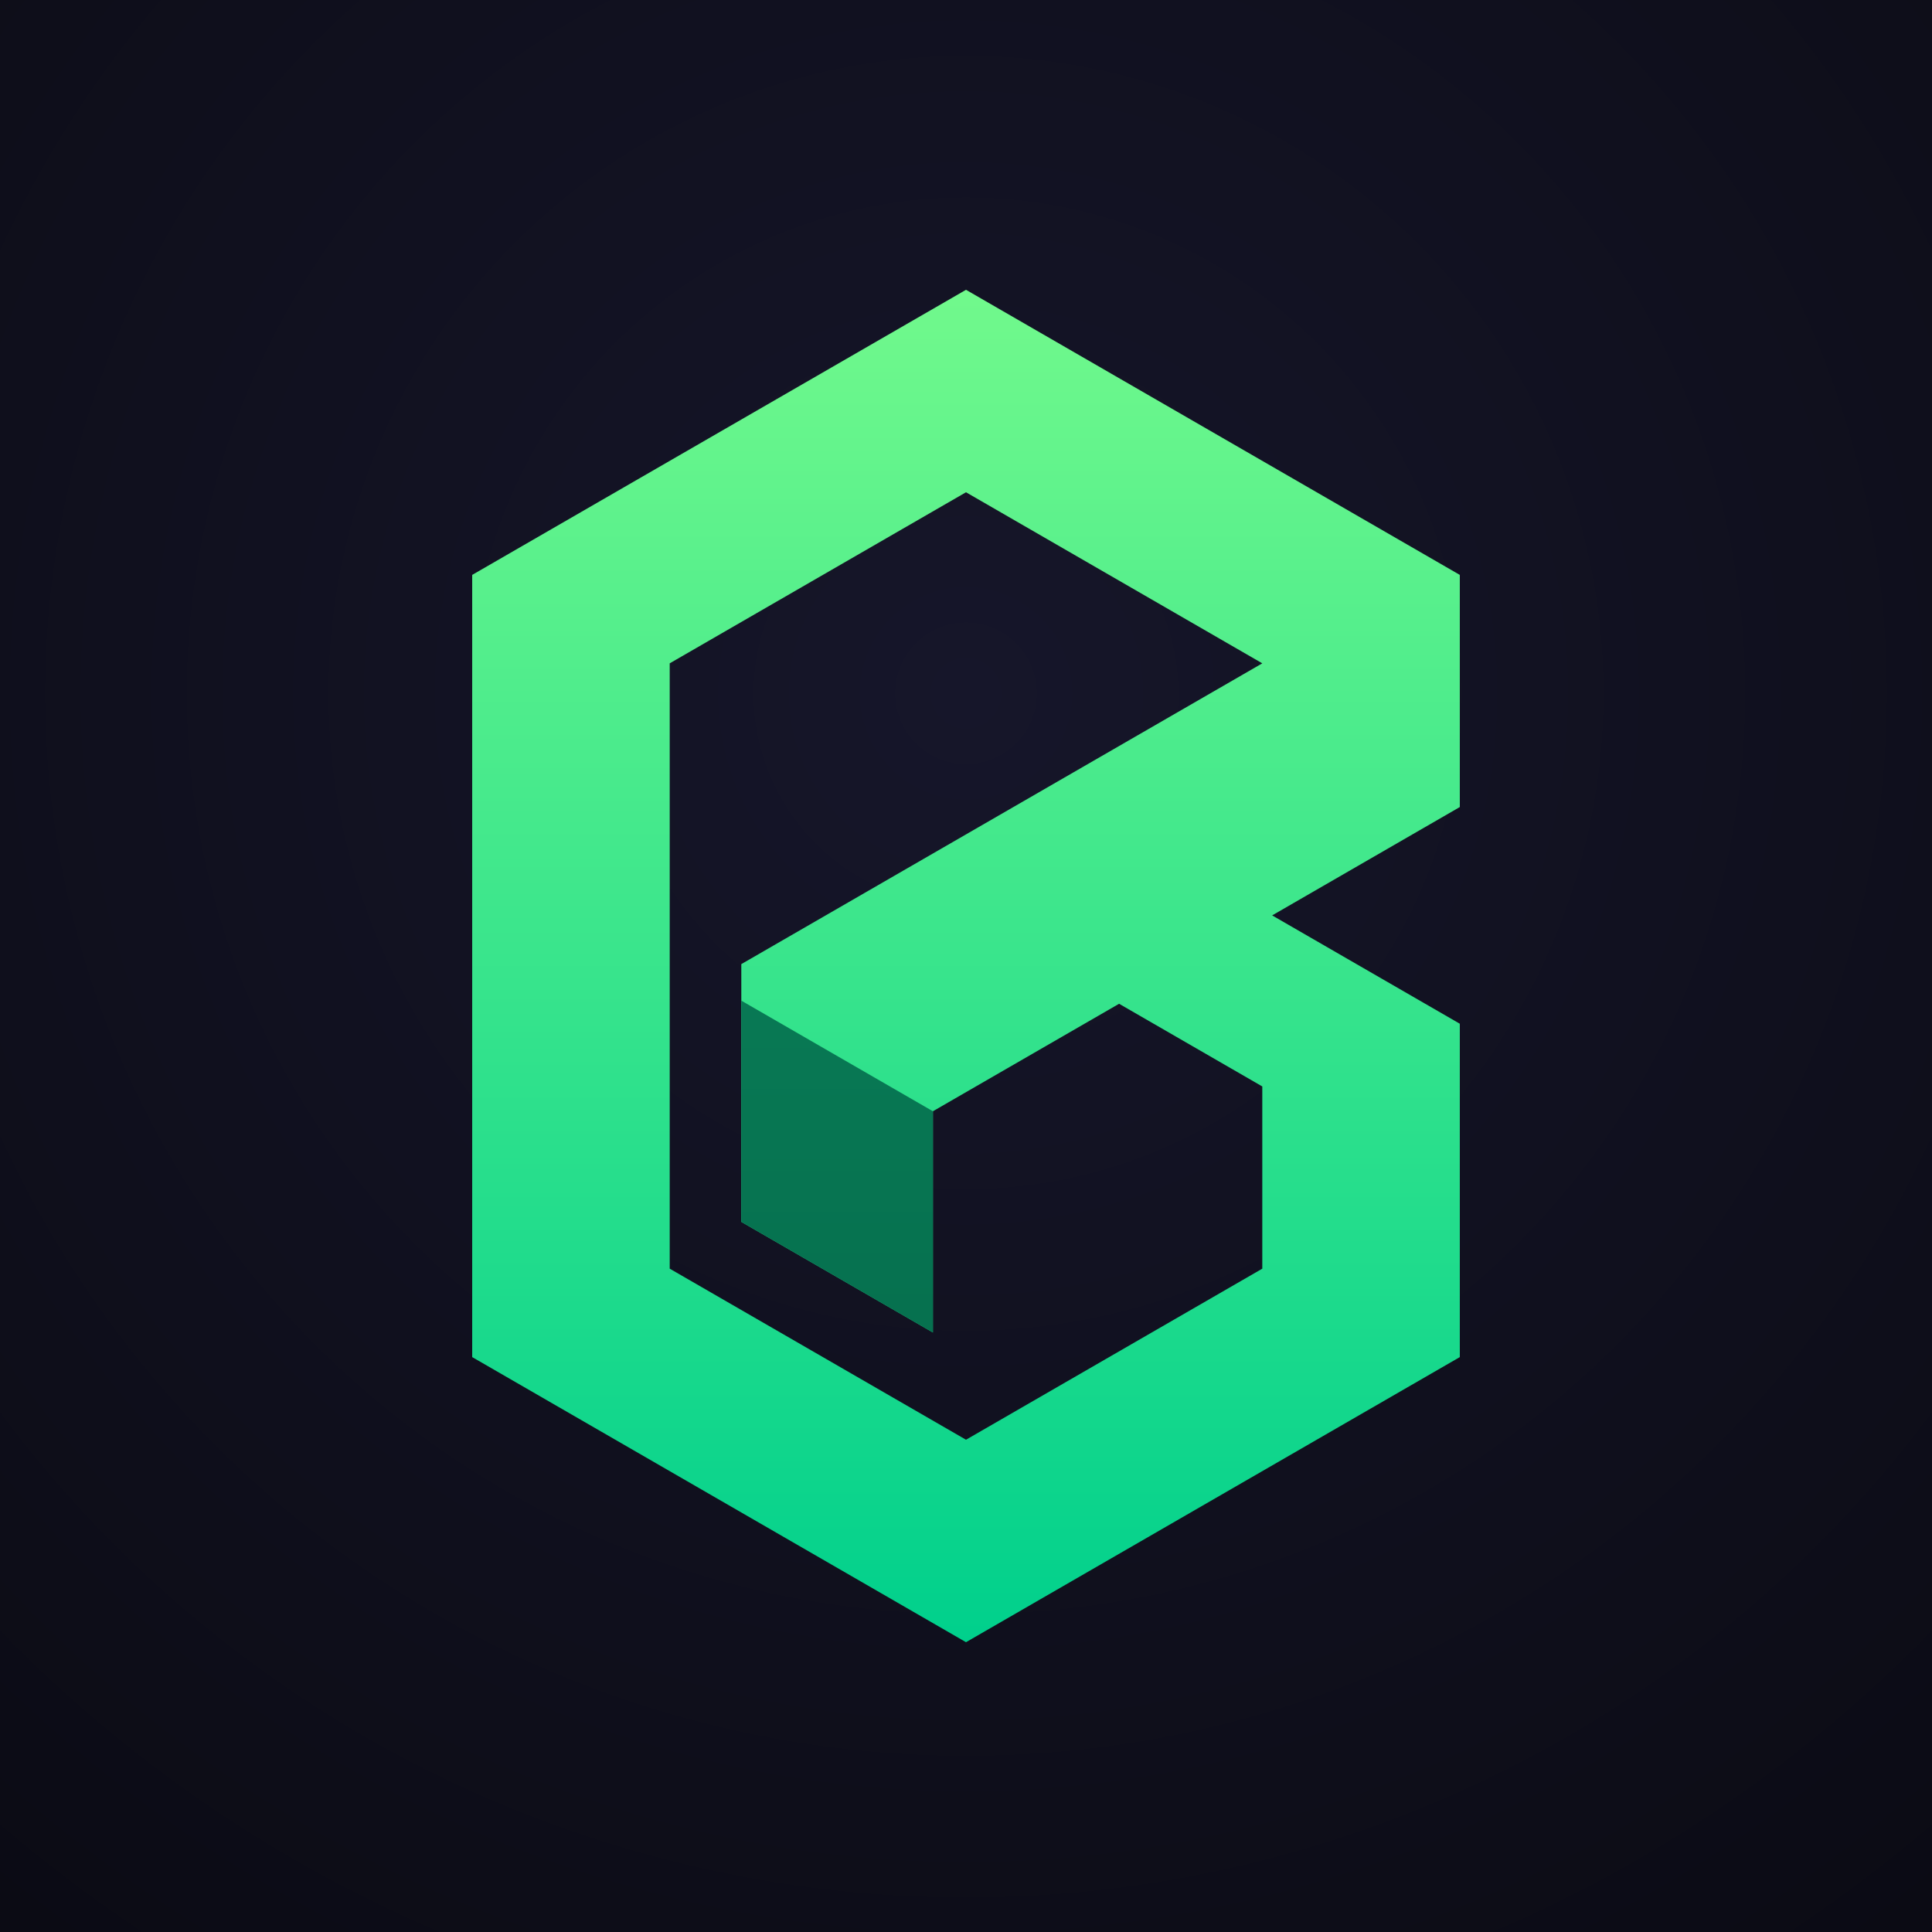
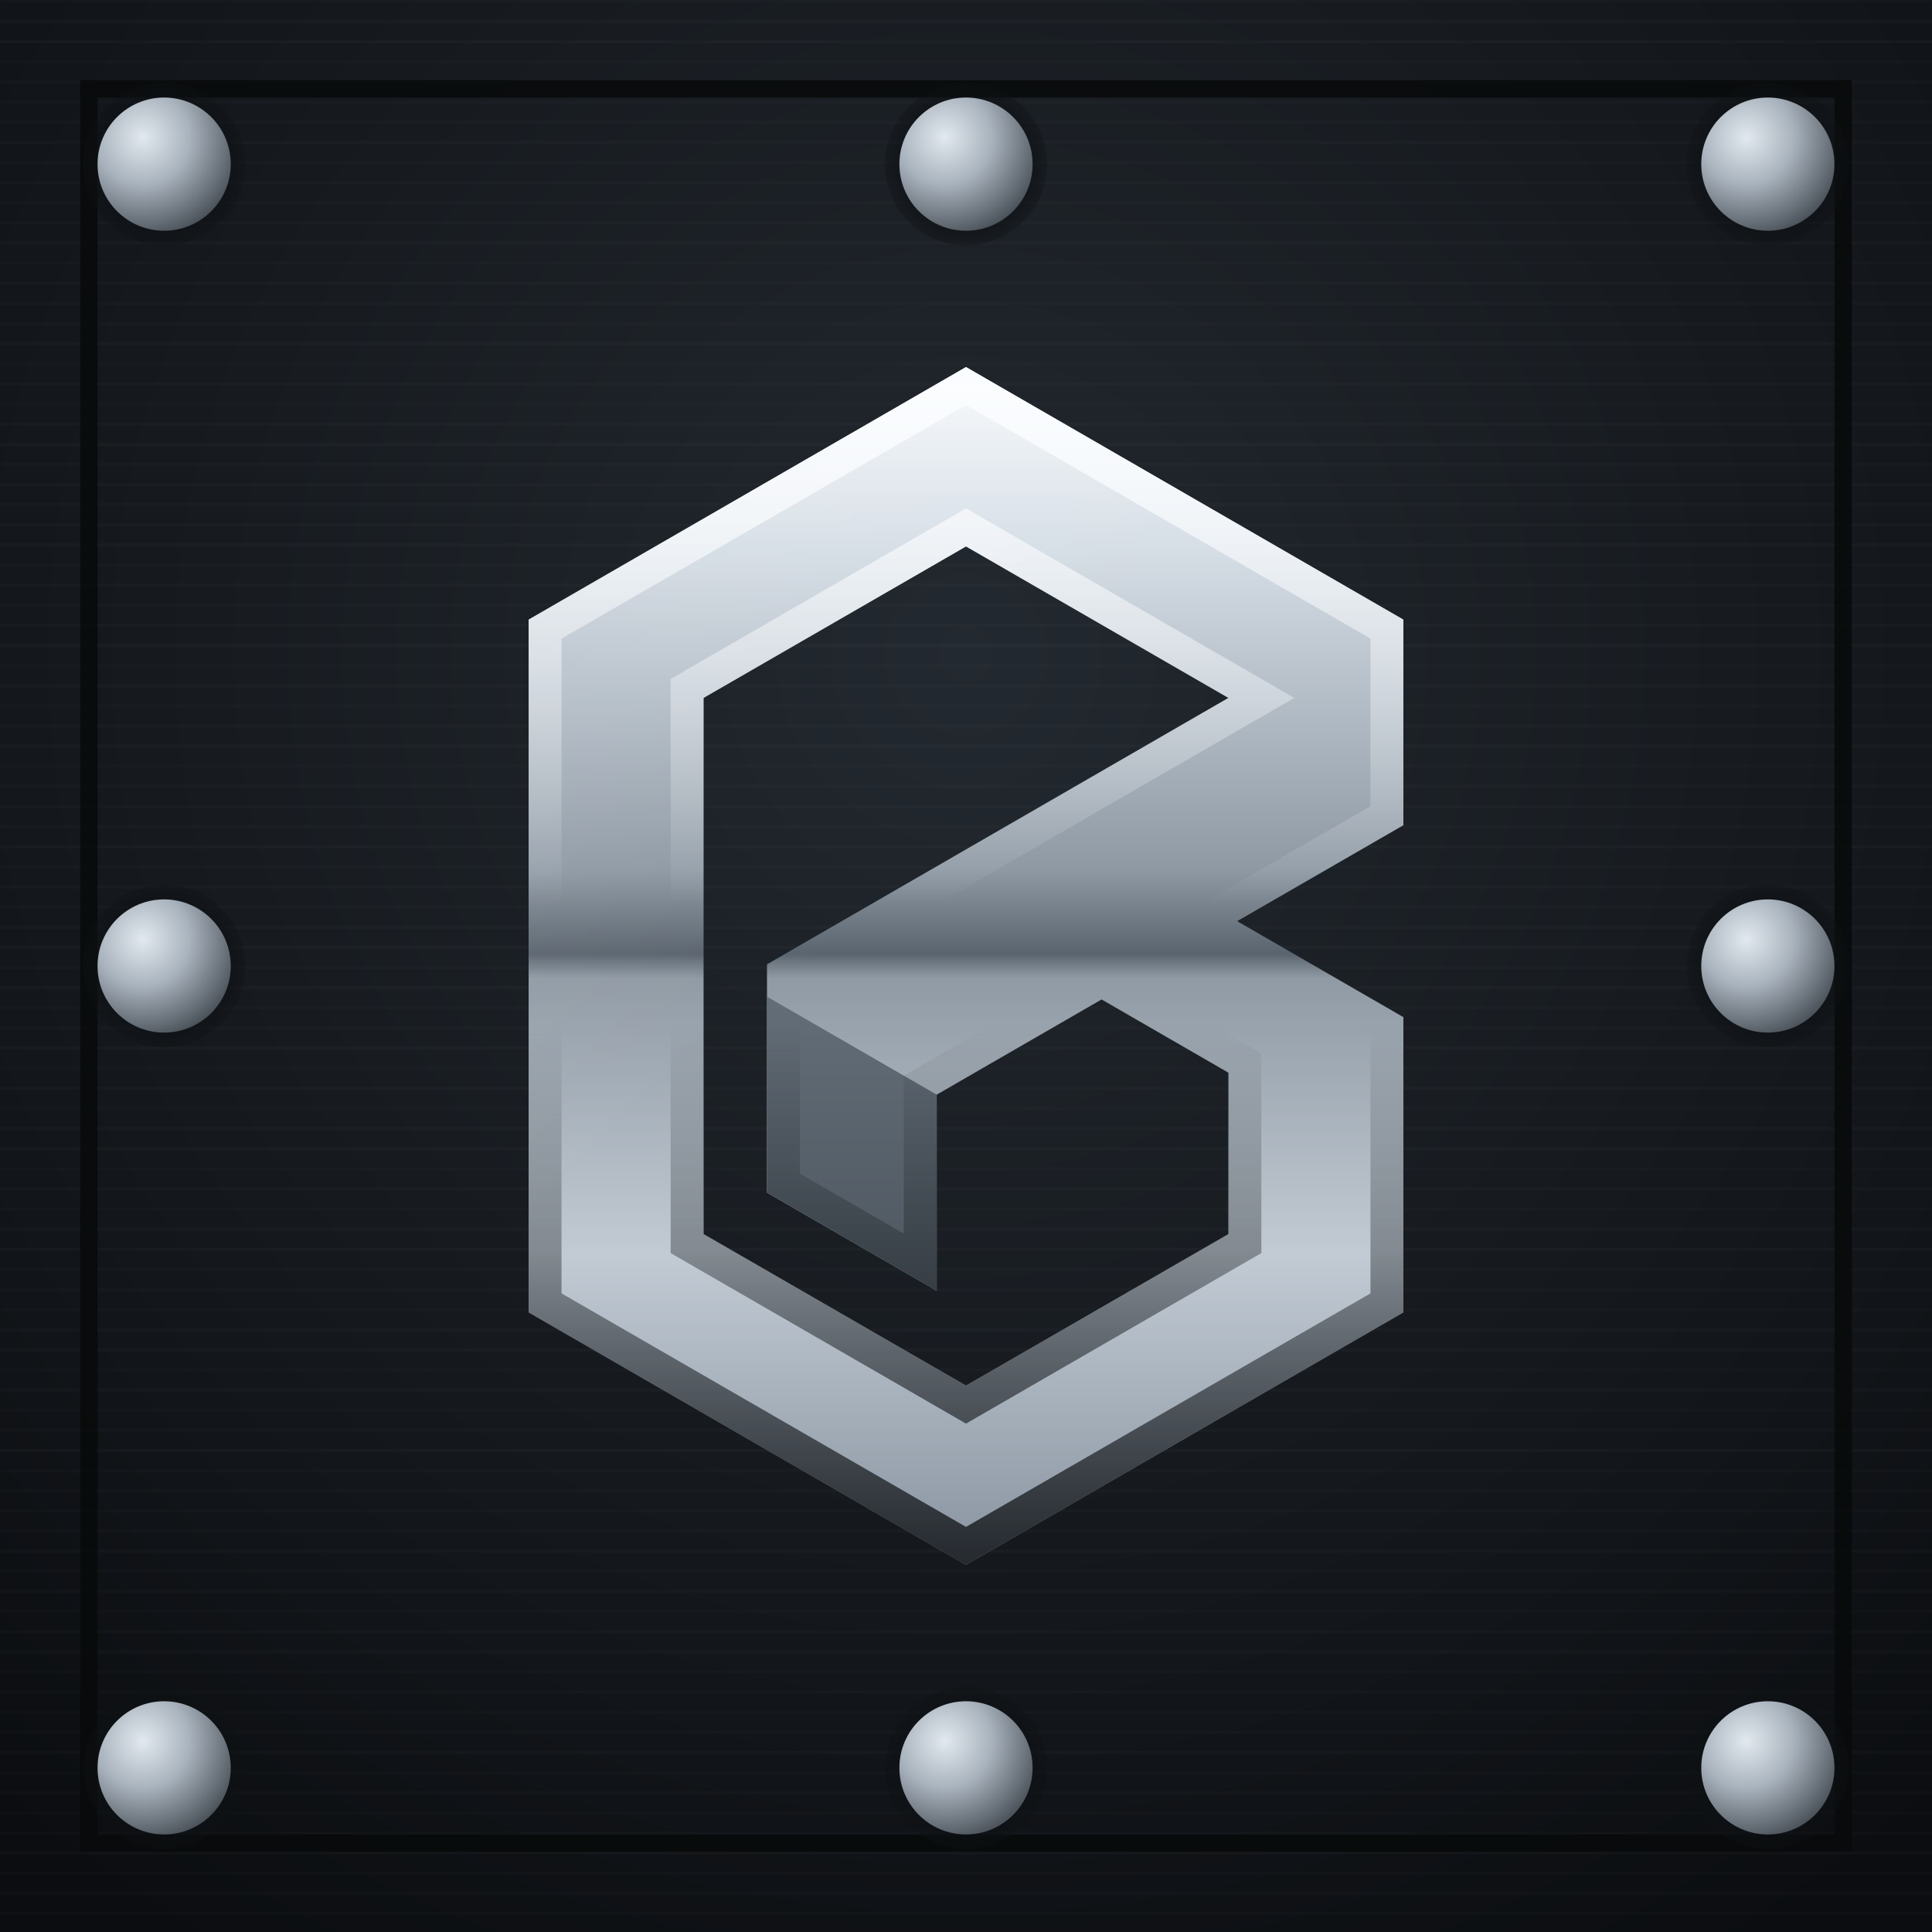
<svg xmlns="http://www.w3.org/2000/svg" width="1024" height="1024" viewBox="0 0 1024 1024">
  <defs>
-     <radialGradient id="bg" cx="50%" cy="36%" r="80%">
-       <stop offset="0" stop-color="#16162A" />
-       <stop offset="1" stop-color="#0B0B14" />
+     <radialGradient id="plate" cx="50%" cy="34%" r="78%">
+       <stop offset="0" stop-color="#232930" />
+       <stop offset="1" stop-color="#0B0D10" />
    </radialGradient>
-     <linearGradient id="mark" x1="0" y1="153.6" x2="0" y2="870.4" gradientUnits="userSpaceOnUse">
-       <stop offset="0" stop-color="#71F98C" />
-       <stop offset="1" stop-color="#00D08C" />
+     <linearGradient id="mark" x1="0" y1="194.6" x2="0" y2="829.4" gradientUnits="userSpaceOnUse">
+       <stop offset="0.0" stop-color="#F8FAFC" />
+       <stop offset="0.15" stop-color="#D6DEE6" />
+       <stop offset="0.42" stop-color="#8E99A4" />
+       <stop offset="0.49" stop-color="#5A646E" />
+       <stop offset="0.51" stop-color="#909AA4" />
+       <stop offset="0.74" stop-color="#C2CBD4" />
+       <stop offset="1.0" stop-color="#8893A0" />
    </linearGradient>
-     <linearGradient id="wall" x1="0" y1="153.6" x2="0" y2="870.4" gradientUnits="userSpaceOnUse">
-       <stop offset="0" stop-color="#0E8A5F" />
-       <stop offset="1" stop-color="#03694A" />
+     <linearGradient id="wall" x1="0" y1="194.6" x2="0" y2="829.4" gradientUnits="userSpaceOnUse">
+       <stop offset="0.0" stop-color="#78838E" />
+       <stop offset="0.46" stop-color="#464F58" />
+       <stop offset="0.52" stop-color="#646E78" />
+       <stop offset="1.0" stop-color="#39424A" />
    </linearGradient>
+     <linearGradient id="rim" x1="0" y1="194.6" x2="0" y2="829.4" gradientUnits="userSpaceOnUse">
+       <stop offset="0" stop-color="#FBFDFF" stop-opacity="0.95" />
+       <stop offset="0.45" stop-color="#FBFDFF" stop-opacity="0" />
+       <stop offset="0.55" stop-color="#1A1E22" stop-opacity="0" />
+       <stop offset="1" stop-color="#1A1E22" stop-opacity="0.9" />
+     </linearGradient>
+     <linearGradient id="sheen" x1="0" y1="0" x2="1024" y2="1024" gradientUnits="userSpaceOnUse">
+       <stop offset="0.18" stop-color="#FFFFFF" stop-opacity="0" />
+       <stop offset="0.34" stop-color="#FFFFFF" stop-opacity="0.06" />
+       <stop offset="0.46" stop-color="#FFFFFF" stop-opacity="0" />
+     </linearGradient>
+     <radialGradient id="rivet" cx="34%" cy="30%" r="78%">
+       <stop offset="0" stop-color="#E2E9EF" />
+       <stop offset="0.45" stop-color="#A9B3BD" />
+       <stop offset="1" stop-color="#454C54" />
+     </radialGradient>
+     <radialGradient id="seat" cx="50%" cy="50%" r="50%">
+       <stop offset="0.6" stop-color="#0E1114" />
+       <stop offset="1" stop-color="#0E1114" stop-opacity="0.35" />
+     </radialGradient>
+     <clipPath id="markClip">
+       <path fill-rule="evenodd" d="M 512.00,194.56 L 743.82,328.40 L 743.82,437.38 L 655.73,488.24 L 743.82,539.10 L 743.82,695.60 L 512.00,829.44 L 280.18,695.60 L 280.18,328.40 Z M 512.00,734.39 L 651.09,654.09 L 651.09,568.55 L 583.86,529.73 L 496.47,580.19 L 496.47,684.05 L 406.52,632.12 L 406.52,511.11 L 651.09,369.91 L 512.00,289.61 L 372.91,369.91 L 372.91,654.09 Z" />
+     </clipPath>
  </defs>
-   <rect width="1024" height="1024" fill="#0B0B14" />
-   <rect width="1024" height="1024" fill="url(#bg)" />
-   <path fill-rule="evenodd" fill="url(#mark)" d="M 512.00,153.60 L 773.73,304.71 L 773.73,427.75 L 674.27,485.18 L 773.73,542.60 L 773.73,719.29 L 512.00,870.40 L 250.27,719.29 L 250.27,304.71 Z M 512.00,763.09 L 669.04,672.42 L 669.04,575.84 L 593.14,532.02 L 494.46,588.99 L 494.46,706.25 L 392.91,647.62 L 392.91,511.00 L 669.04,351.58 L 512.00,260.91 L 354.96,351.58 L 354.96,672.42 Z" />
-   <path fill="url(#wall)" d="M 392.91,530.36 L 494.46,588.99 L 494.46,706.25 L 392.91,647.62 Z" />
+   <rect width="1024" height="1024" fill="#0B0D10" />
+   <rect width="1024" height="1024" fill="url(#plate)" />
+   <rect x="0" y="0.0" width="1024" height="1.6" fill="#FFFFFF" opacity="0.012" />
+   <rect x="0" y="10.7" width="1024" height="1.6" fill="#FFFFFF" opacity="0.017" />
+   <rect x="0" y="21.3" width="1024" height="1.6" fill="#FFFFFF" opacity="0.022" />
+   <rect x="0" y="32.0" width="1024" height="1.6" fill="#FFFFFF" opacity="0.015" />
+   <rect x="0" y="42.7" width="1024" height="1.6" fill="#FFFFFF" opacity="0.019" />
+   <rect x="0" y="53.3" width="1024" height="1.6" fill="#FFFFFF" opacity="0.012" />
+   <rect x="0" y="64.0" width="1024" height="1.6" fill="#FFFFFF" opacity="0.017" />
+   <rect x="0" y="74.7" width="1024" height="1.6" fill="#FFFFFF" opacity="0.022" />
+   <rect x="0" y="85.3" width="1024" height="1.6" fill="#FFFFFF" opacity="0.015" />
+   <rect x="0" y="96.0" width="1024" height="1.6" fill="#FFFFFF" opacity="0.019" />
+   <rect x="0" y="106.7" width="1024" height="1.6" fill="#FFFFFF" opacity="0.012" />
+   <rect x="0" y="117.3" width="1024" height="1.6" fill="#FFFFFF" opacity="0.017" />
+   <rect x="0" y="128.0" width="1024" height="1.6" fill="#FFFFFF" opacity="0.022" />
+   <rect x="0" y="138.7" width="1024" height="1.6" fill="#FFFFFF" opacity="0.015" />
+   <rect x="0" y="149.3" width="1024" height="1.6" fill="#FFFFFF" opacity="0.019" />
+   <rect x="0" y="160.0" width="1024" height="1.6" fill="#FFFFFF" opacity="0.012" />
+   <rect x="0" y="170.7" width="1024" height="1.6" fill="#FFFFFF" opacity="0.017" />
+   <rect x="0" y="181.3" width="1024" height="1.6" fill="#FFFFFF" opacity="0.022" />
+   <rect x="0" y="192.0" width="1024" height="1.6" fill="#FFFFFF" opacity="0.015" />
+   <rect x="0" y="202.7" width="1024" height="1.6" fill="#FFFFFF" opacity="0.019" />
+   <rect x="0" y="213.3" width="1024" height="1.6" fill="#FFFFFF" opacity="0.012" />
+   <rect x="0" y="224.0" width="1024" height="1.6" fill="#FFFFFF" opacity="0.017" />
+   <rect x="0" y="234.7" width="1024" height="1.6" fill="#FFFFFF" opacity="0.022" />
+   <rect x="0" y="245.3" width="1024" height="1.6" fill="#FFFFFF" opacity="0.015" />
+   <rect x="0" y="256.0" width="1024" height="1.6" fill="#FFFFFF" opacity="0.019" />
+   <rect x="0" y="266.7" width="1024" height="1.6" fill="#FFFFFF" opacity="0.012" />
+   <rect x="0" y="277.3" width="1024" height="1.6" fill="#FFFFFF" opacity="0.017" />
+   <rect x="0" y="288.0" width="1024" height="1.6" fill="#FFFFFF" opacity="0.022" />
+   <rect x="0" y="298.7" width="1024" height="1.6" fill="#FFFFFF" opacity="0.015" />
+   <rect x="0" y="309.3" width="1024" height="1.6" fill="#FFFFFF" opacity="0.019" />
+   <rect x="0" y="320.0" width="1024" height="1.6" fill="#FFFFFF" opacity="0.012" />
+   <rect x="0" y="330.7" width="1024" height="1.6" fill="#FFFFFF" opacity="0.017" />
+   <rect x="0" y="341.3" width="1024" height="1.6" fill="#FFFFFF" opacity="0.022" />
+   <rect x="0" y="352.0" width="1024" height="1.6" fill="#FFFFFF" opacity="0.015" />
+   <rect x="0" y="362.7" width="1024" height="1.6" fill="#FFFFFF" opacity="0.019" />
+   <rect x="0" y="373.3" width="1024" height="1.6" fill="#FFFFFF" opacity="0.012" />
+   <rect x="0" y="384.0" width="1024" height="1.6" fill="#FFFFFF" opacity="0.017" />
+   <rect x="0" y="394.7" width="1024" height="1.6" fill="#FFFFFF" opacity="0.022" />
+   <rect x="0" y="405.3" width="1024" height="1.6" fill="#FFFFFF" opacity="0.015" />
+   <rect x="0" y="416.0" width="1024" height="1.6" fill="#FFFFFF" opacity="0.019" />
+   <rect x="0" y="426.7" width="1024" height="1.6" fill="#FFFFFF" opacity="0.012" />
+   <rect x="0" y="437.3" width="1024" height="1.6" fill="#FFFFFF" opacity="0.017" />
+   <rect x="0" y="448.0" width="1024" height="1.6" fill="#FFFFFF" opacity="0.022" />
+   <rect x="0" y="458.7" width="1024" height="1.6" fill="#FFFFFF" opacity="0.015" />
+   <rect x="0" y="469.3" width="1024" height="1.6" fill="#FFFFFF" opacity="0.019" />
+   <rect x="0" y="480.0" width="1024" height="1.6" fill="#FFFFFF" opacity="0.012" />
+   <rect x="0" y="490.7" width="1024" height="1.6" fill="#FFFFFF" opacity="0.017" />
+   <rect x="0" y="501.3" width="1024" height="1.6" fill="#FFFFFF" opacity="0.022" />
+   <rect x="0" y="512.0" width="1024" height="1.6" fill="#FFFFFF" opacity="0.015" />
+   <rect x="0" y="522.7" width="1024" height="1.6" fill="#FFFFFF" opacity="0.019" />
+   <rect x="0" y="533.3" width="1024" height="1.6" fill="#FFFFFF" opacity="0.012" />
+   <rect x="0" y="544.0" width="1024" height="1.6" fill="#FFFFFF" opacity="0.017" />
+   <rect x="0" y="554.7" width="1024" height="1.6" fill="#FFFFFF" opacity="0.022" />
+   <rect x="0" y="565.3" width="1024" height="1.6" fill="#FFFFFF" opacity="0.015" />
+   <rect x="0" y="576.0" width="1024" height="1.6" fill="#FFFFFF" opacity="0.019" />
+   <rect x="0" y="586.7" width="1024" height="1.6" fill="#FFFFFF" opacity="0.012" />
+   <rect x="0" y="597.3" width="1024" height="1.6" fill="#FFFFFF" opacity="0.017" />
+   <rect x="0" y="608.0" width="1024" height="1.6" fill="#FFFFFF" opacity="0.022" />
+   <rect x="0" y="618.7" width="1024" height="1.6" fill="#FFFFFF" opacity="0.015" />
+   <rect x="0" y="629.3" width="1024" height="1.6" fill="#FFFFFF" opacity="0.019" />
+   <rect x="0" y="640.0" width="1024" height="1.6" fill="#FFFFFF" opacity="0.012" />
+   <rect x="0" y="650.7" width="1024" height="1.6" fill="#FFFFFF" opacity="0.017" />
+   <rect x="0" y="661.3" width="1024" height="1.6" fill="#FFFFFF" opacity="0.022" />
+   <rect x="0" y="672.0" width="1024" height="1.6" fill="#FFFFFF" opacity="0.015" />
+   <rect x="0" y="682.7" width="1024" height="1.6" fill="#FFFFFF" opacity="0.019" />
+   <rect x="0" y="693.3" width="1024" height="1.6" fill="#FFFFFF" opacity="0.012" />
+   <rect x="0" y="704.0" width="1024" height="1.6" fill="#FFFFFF" opacity="0.017" />
+   <rect x="0" y="714.7" width="1024" height="1.6" fill="#FFFFFF" opacity="0.022" />
+   <rect x="0" y="725.3" width="1024" height="1.6" fill="#FFFFFF" opacity="0.015" />
+   <rect x="0" y="736.0" width="1024" height="1.6" fill="#FFFFFF" opacity="0.019" />
+   <rect x="0" y="746.7" width="1024" height="1.6" fill="#FFFFFF" opacity="0.012" />
+   <rect x="0" y="757.3" width="1024" height="1.6" fill="#FFFFFF" opacity="0.017" />
+   <rect x="0" y="768.0" width="1024" height="1.6" fill="#FFFFFF" opacity="0.022" />
+   <rect x="0" y="778.7" width="1024" height="1.6" fill="#FFFFFF" opacity="0.015" />
+   <rect x="0" y="789.3" width="1024" height="1.6" fill="#FFFFFF" opacity="0.019" />
+   <rect x="0" y="800.0" width="1024" height="1.6" fill="#FFFFFF" opacity="0.012" />
+   <rect x="0" y="810.7" width="1024" height="1.6" fill="#FFFFFF" opacity="0.017" />
+   <rect x="0" y="821.3" width="1024" height="1.6" fill="#FFFFFF" opacity="0.022" />
+   <rect x="0" y="832.0" width="1024" height="1.6" fill="#FFFFFF" opacity="0.015" />
+   <rect x="0" y="842.7" width="1024" height="1.6" fill="#FFFFFF" opacity="0.019" />
+   <rect x="0" y="853.3" width="1024" height="1.6" fill="#FFFFFF" opacity="0.012" />
+   <rect x="0" y="864.0" width="1024" height="1.6" fill="#FFFFFF" opacity="0.017" />
+   <rect x="0" y="874.7" width="1024" height="1.6" fill="#FFFFFF" opacity="0.022" />
+   <rect x="0" y="885.3" width="1024" height="1.6" fill="#FFFFFF" opacity="0.015" />
+   <rect x="0" y="896.0" width="1024" height="1.6" fill="#FFFFFF" opacity="0.019" />
+   <rect x="0" y="906.7" width="1024" height="1.6" fill="#FFFFFF" opacity="0.012" />
+   <rect x="0" y="917.3" width="1024" height="1.6" fill="#FFFFFF" opacity="0.017" />
+   <rect x="0" y="928.0" width="1024" height="1.6" fill="#FFFFFF" opacity="0.022" />
+   <rect x="0" y="938.7" width="1024" height="1.6" fill="#FFFFFF" opacity="0.015" />
+   <rect x="0" y="949.3" width="1024" height="1.6" fill="#FFFFFF" opacity="0.019" />
+   <rect x="0" y="960.0" width="1024" height="1.6" fill="#FFFFFF" opacity="0.012" />
+   <rect x="0" y="970.7" width="1024" height="1.6" fill="#FFFFFF" opacity="0.017" />
+   <rect x="0" y="981.3" width="1024" height="1.6" fill="#FFFFFF" opacity="0.022" />
+   <rect x="0" y="992.0" width="1024" height="1.6" fill="#FFFFFF" opacity="0.015" />
+   <rect x="0" y="1002.7" width="1024" height="1.6" fill="#FFFFFF" opacity="0.019" />
+   <rect x="0" y="1013.3" width="1024" height="1.6" fill="#FFFFFF" opacity="0.012" />
+   <rect x="47.1" y="47.1" width="929.8" height="929.8" fill="none" stroke="#070909" stroke-width="9.2" opacity="0.85" />
+   <circle cx="87.0" cy="87.0" r="43.0" fill="url(#seat)" />
+   <circle cx="87.0" cy="87.0" r="35.3" fill="url(#rivet)" />
+   <circle cx="937.0" cy="87.0" r="43.0" fill="url(#seat)" />
+   <circle cx="937.0" cy="87.0" r="35.3" fill="url(#rivet)" />
+   <circle cx="87.0" cy="937.0" r="43.0" fill="url(#seat)" />
+   <circle cx="87.0" cy="937.0" r="35.3" fill="url(#rivet)" />
+   <circle cx="937.0" cy="937.0" r="43.0" fill="url(#seat)" />
+   <circle cx="937.0" cy="937.0" r="35.3" fill="url(#rivet)" />
+   <circle cx="512.0" cy="87.0" r="43.0" fill="url(#seat)" />
+   <circle cx="512.0" cy="87.0" r="35.3" fill="url(#rivet)" />
+   <circle cx="512.0" cy="937.0" r="43.0" fill="url(#seat)" />
+   <circle cx="512.0" cy="937.0" r="35.3" fill="url(#rivet)" />
+   <circle cx="87.0" cy="512.0" r="43.0" fill="url(#seat)" />
+   <circle cx="87.0" cy="512.0" r="35.3" fill="url(#rivet)" />
+   <circle cx="937.0" cy="512.0" r="43.0" fill="url(#seat)" />
+   <circle cx="937.0" cy="512.0" r="35.3" fill="url(#rivet)" />
+   <path fill-rule="evenodd" fill="url(#mark)" d="M 512.00,194.56 L 743.82,328.40 L 743.82,437.38 L 655.73,488.24 L 743.82,539.10 L 743.82,695.60 L 512.00,829.44 L 280.18,695.60 L 280.18,328.40 Z M 512.00,734.39 L 651.09,654.09 L 651.09,568.55 L 583.86,529.73 L 496.47,580.19 L 496.47,684.05 L 406.52,632.12 L 406.52,511.11 L 651.09,369.91 L 512.00,289.61 L 372.91,369.91 L 372.91,654.09 Z" />
+   <path fill="url(#wall)" d="M 406.52,528.26 L 496.47,580.19 L 496.47,684.05 L 406.52,632.12 Z" />
+   <g clip-path="url(#markClip)">
+     <path fill="none" stroke="url(#rim)" stroke-width="34.9" d="M 512.00,194.56 L 743.82,328.40 L 743.82,437.38 L 655.73,488.24 L 743.82,539.10 L 743.82,695.60 L 512.00,829.44 L 280.18,695.60 L 280.18,328.40 Z M 512.00,734.39 L 651.09,654.09 L 651.09,568.55 L 583.86,529.73 L 496.47,580.19 L 496.47,684.05 L 406.52,632.12 L 406.52,511.11 L 651.09,369.91 L 512.00,289.61 L 372.91,369.91 L 372.91,654.09 Z" />
+     <rect width="1024" height="1024" fill="url(#sheen)" />
+   </g>
</svg>
